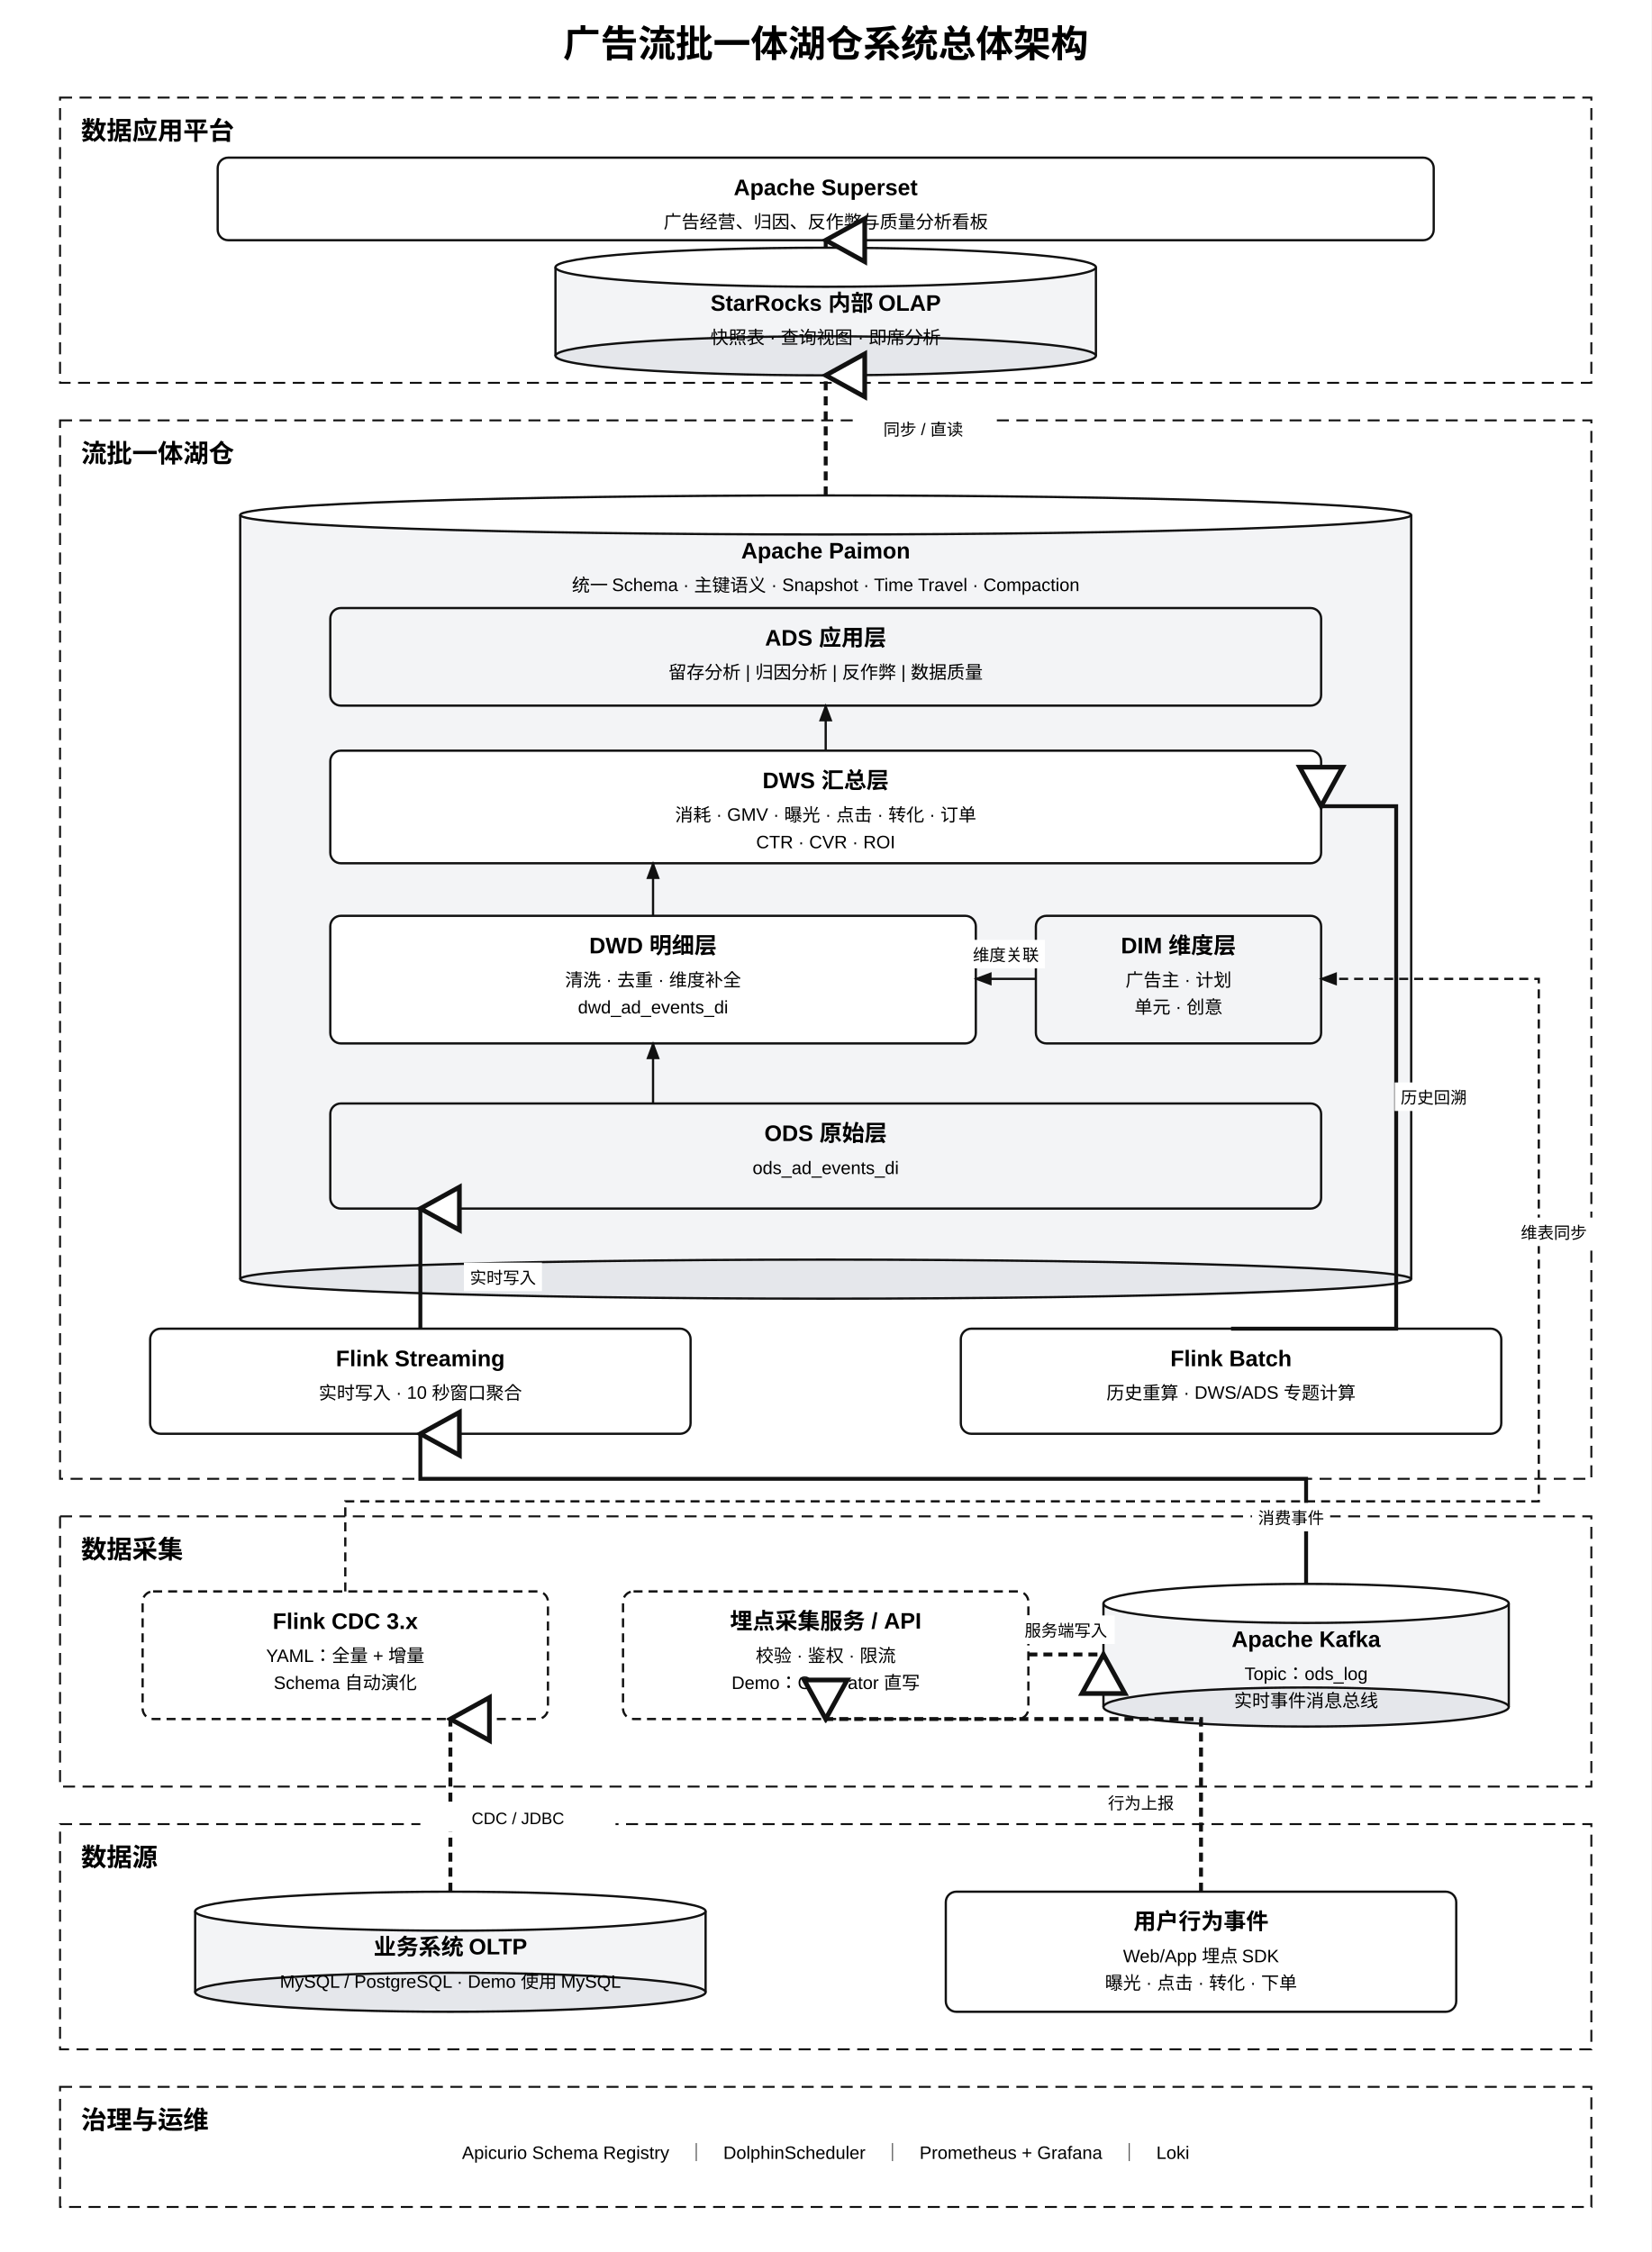
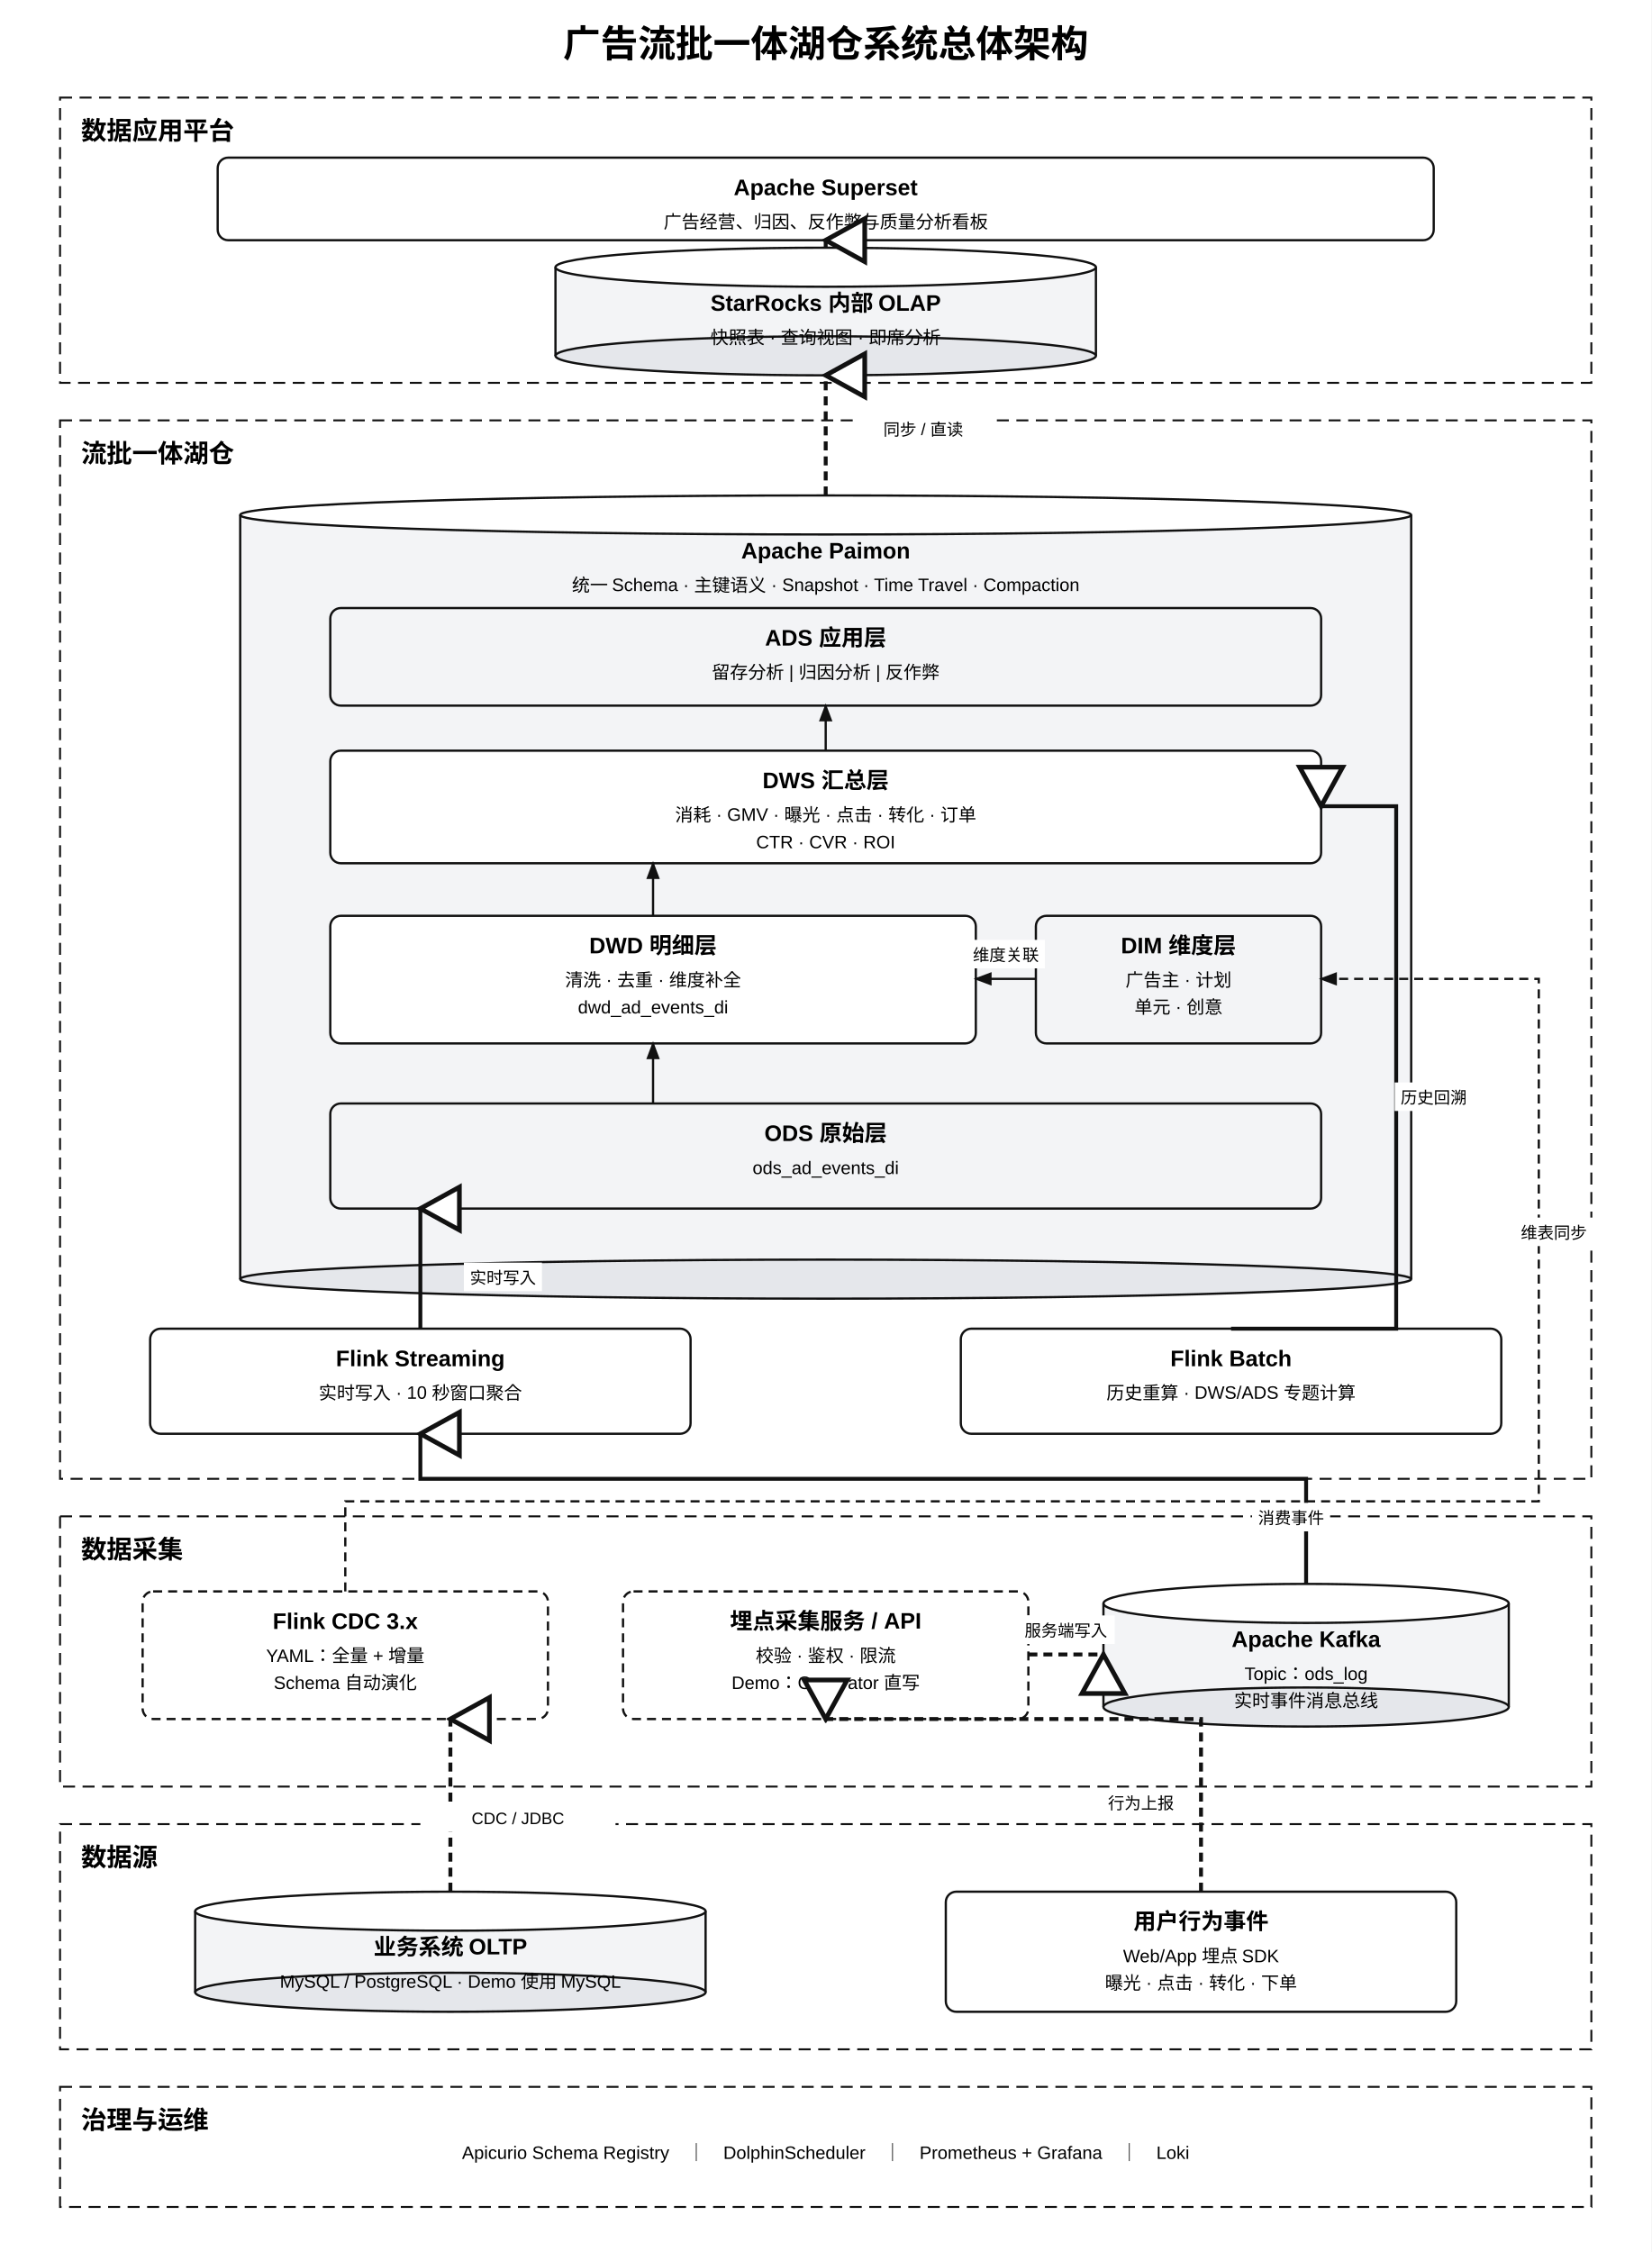
<svg xmlns="http://www.w3.org/2000/svg" viewBox="0 0 1100 1500" width="1100" height="1500">
  <style>text{font-family:"Microsoft YaHei","PingFang SC","SimHei",Arial,sans-serif}.t{font-size:25px;font-weight:700}.h{font-size:17px;font-weight:700}.n{font-size:15px;font-weight:600}.b{font-size:12px}.s{font-size:11px;fill:#4b5563}.l{font-size:11px}</style>
  <defs>
    <marker id="up" markerWidth="13" markerHeight="12" refX="6.5" refY="1" orient="auto">
      <path d="M1,11 L6.5,1 L12,11 Z" fill="#fff" stroke="#111" stroke-width="1.2" />
    </marker>
    <marker id="thin" markerWidth="8" markerHeight="6" refX="7" refY="3" orient="auto">
      <polygon points="0,0 8,3 0,6" fill="#111" />
    </marker>
  </defs>
  <rect width="1100" height="1500" fill="#fff" />
  <text x="550" y="38" text-anchor="middle" class="t">广告流批一体湖仓系统总体架构</text>
  <rect x="40" y="65" width="1020" height="190" fill="#fff" stroke="#111" stroke-width="1.3" stroke-dasharray="8,5" />
  <text x="54" y="93" class="h">数据应用平台</text>
  <rect x="145" y="105" width="810" height="55" rx="7" fill="#fff" stroke="#111" stroke-width="1.5" />
  <text x="550.0" y="130" text-anchor="middle" class="n">Apache Superset</text>
  <text x="550.0" y="152" text-anchor="middle" class="b">广告经营、归因、反作弊与质量分析看板</text>
  <rect x="370" y="178" width="360" height="59" fill="#f3f4f6" />
  <ellipse cx="550.0" cy="178" rx="180.0" ry="13" fill="#fff" stroke="#111" stroke-width="1.5" />
  <line x1="370" y1="178" x2="370" y2="237" stroke="#111" stroke-width="1.5" />
  <line x1="730" y1="178" x2="730" y2="237" stroke="#111" stroke-width="1.5" />
  <ellipse cx="550.0" cy="237" rx="180.0" ry="13" fill="#e5e7eb" stroke="#111" stroke-width="1.5" />
  <text x="550.0" y="207" text-anchor="middle" class="n">StarRocks 内部 OLAP</text>
  <text x="550.0" y="229" text-anchor="middle" class="b">快照表 · 查询视图 · 即席分析</text>
  <rect x="40" y="280" width="1020" height="705" fill="#fff" stroke="#111" stroke-width="1.3" stroke-dasharray="8,5" />
  <text x="54" y="308" class="h">流批一体湖仓</text>
  <rect x="160" y="343" width="780" height="509" fill="#f3f4f6" />
  <ellipse cx="550.0" cy="343" rx="390.0" ry="13" fill="#fff" stroke="#111" stroke-width="1.5" />
  <line x1="160" y1="343" x2="160" y2="852" stroke="#111" stroke-width="1.5" />
  <line x1="940" y1="343" x2="940" y2="852" stroke="#111" stroke-width="1.5" />
  <ellipse cx="550.0" cy="852" rx="390.0" ry="13" fill="#e5e7eb" stroke="#111" stroke-width="1.5" />
  <text x="550.0" y="372" text-anchor="middle" class="n">Apache Paimon</text>
  <text x="550.0" y="394" text-anchor="middle" class="b">统一 Schema · 主键语义 · Snapshot · Time Travel · Compaction</text>
  <rect x="220" y="405" width="660" height="65" rx="7" fill="#f3f4f6" stroke="#111" stroke-width="1.5" />
  <text x="550.0" y="430" text-anchor="middle" class="n">ADS 应用层</text>
-   <text x="550.0" y="452" text-anchor="middle" class="b">留存分析  |  归因分析  |  反作弊  |  数据质量</text>
+   <text x="550.0" y="452" text-anchor="middle" class="b">留存分析  |  归因分析  |  反作弊</text>
  <rect x="220" y="500" width="660" height="75" rx="7" fill="#fff" stroke="#111" stroke-width="1.5" />
  <text x="550.0" y="525" text-anchor="middle" class="n">DWS 汇总层</text>
  <text x="550.0" y="547" text-anchor="middle" class="b">消耗 · GMV · 曝光 · 点击 · 转化 · 订单</text>
  <text x="550.0" y="565" text-anchor="middle" class="b">CTR · CVR · ROI</text>
  <rect x="220" y="610" width="430" height="85" rx="7" fill="#fff" stroke="#111" stroke-width="1.5" />
  <text x="435.0" y="635" text-anchor="middle" class="n">DWD 明细层</text>
  <text x="435.0" y="657" text-anchor="middle" class="b">清洗 · 去重 · 维度补全</text>
  <text x="435.0" y="675" text-anchor="middle" class="b">dwd_ad_events_di</text>
  <rect x="690" y="610" width="190" height="85" rx="7" fill="#f3f4f6" stroke="#111" stroke-width="1.5" />
  <text x="785.0" y="635" text-anchor="middle" class="n">DIM 维度层</text>
  <text x="785.0" y="657" text-anchor="middle" class="b">广告主 · 计划</text>
  <text x="785.0" y="675" text-anchor="middle" class="b">单元 · 创意</text>
  <rect x="220" y="735" width="660" height="70" rx="7" fill="#f3f4f6" stroke="#111" stroke-width="1.5" />
  <text x="550.0" y="760" text-anchor="middle" class="n">ODS 原始层</text>
  <text x="550.0" y="782" text-anchor="middle" class="b">ods_ad_events_di</text>
  <rect x="100" y="885" width="360" height="70" rx="7" fill="#fff" stroke="#111" stroke-width="1.5" />
  <text x="280.0" y="910" text-anchor="middle" class="n">Flink Streaming</text>
  <text x="280.0" y="932" text-anchor="middle" class="b">实时写入 · 10 秒窗口聚合</text>
  <rect x="640" y="885" width="360" height="70" rx="7" fill="#fff" stroke="#111" stroke-width="1.5" />
  <text x="820.0" y="910" text-anchor="middle" class="n">Flink Batch</text>
  <text x="820.0" y="932" text-anchor="middle" class="b">历史重算 · DWS/ADS 专题计算</text>
  <rect x="40" y="1010" width="1020" height="180" fill="#fff" stroke="#111" stroke-width="1.3" stroke-dasharray="8,5" />
  <text x="54" y="1038" class="h">数据采集</text>
  <rect x="95" y="1060" width="270" height="85" rx="7" fill="#fff" stroke="#111" stroke-width="1.5" stroke-dasharray="6,4" />
  <text x="230.0" y="1085" text-anchor="middle" class="n">Flink CDC 3.x</text>
  <text x="230.0" y="1107" text-anchor="middle" class="b">YAML：全量 + 增量</text>
  <text x="230.0" y="1125" text-anchor="middle" class="b">Schema 自动演化</text>
  <rect x="415" y="1060" width="270" height="85" rx="7" fill="#fff" stroke="#111" stroke-width="1.5" stroke-dasharray="6,4" />
  <text x="550.0" y="1085" text-anchor="middle" class="n">埋点采集服务 / API</text>
  <text x="550.0" y="1107" text-anchor="middle" class="b">校验 · 鉴权 · 限流</text>
  <text x="550.0" y="1125" text-anchor="middle" class="b">Demo：Generator 直写</text>
  <rect x="735" y="1068" width="270" height="69" fill="#f3f4f6" />
  <ellipse cx="870.0" cy="1068" rx="135.0" ry="13" fill="#fff" stroke="#111" stroke-width="1.5" />
  <line x1="735" y1="1068" x2="735" y2="1137" stroke="#111" stroke-width="1.5" />
  <line x1="1005" y1="1068" x2="1005" y2="1137" stroke="#111" stroke-width="1.5" />
  <ellipse cx="870.0" cy="1137" rx="135.0" ry="13" fill="#e5e7eb" stroke="#111" stroke-width="1.5" />
  <text x="870.0" y="1097" text-anchor="middle" class="n">Apache Kafka</text>
  <text x="870.0" y="1119" text-anchor="middle" class="b">Topic：ods_log</text>
  <text x="870.0" y="1137" text-anchor="middle" class="b">实时事件消息总线</text>
  <rect x="40" y="1215" width="1020" height="150" fill="#fff" stroke="#111" stroke-width="1.3" stroke-dasharray="8,5" />
  <text x="54" y="1243" class="h">数据源</text>
  <rect x="130" y="1273" width="340" height="54" fill="#f3f4f6" />
  <ellipse cx="300.0" cy="1273" rx="170.0" ry="13" fill="#fff" stroke="#111" stroke-width="1.5" />
  <line x1="130" y1="1273" x2="130" y2="1327" stroke="#111" stroke-width="1.5" />
  <line x1="470" y1="1273" x2="470" y2="1327" stroke="#111" stroke-width="1.5" />
  <ellipse cx="300.0" cy="1327" rx="170.0" ry="13" fill="#e5e7eb" stroke="#111" stroke-width="1.5" />
  <text x="300.0" y="1302" text-anchor="middle" class="n">业务系统 OLTP</text>
  <text x="300.0" y="1324" text-anchor="middle" class="b">MySQL / PostgreSQL · Demo 使用 MySQL</text>
  <rect x="630" y="1260" width="340" height="80" rx="7" fill="#fff" stroke="#111" stroke-width="1.5" />
  <text x="800.0" y="1285" text-anchor="middle" class="n">用户行为事件</text>
  <text x="800.0" y="1307" text-anchor="middle" class="b">Web/App 埋点 SDK</text>
  <text x="800.0" y="1325" text-anchor="middle" class="b">曝光 · 点击 · 转化 · 下单</text>
  <rect x="40" y="1390" width="1020" height="80" fill="#fff" stroke="#111" stroke-width="1.3" stroke-dasharray="8,5" />
  <text x="54" y="1418" class="h">治理与运维</text>
  <text x="550" y="1438" text-anchor="middle" class="b">Apicurio Schema Registry　｜　DolphinScheduler　｜　Prometheus + Grafana　｜　Loki</text>
  <path d="M550,165 V160" fill="none" stroke="#111" stroke-width="2.6" marker-end="url(#up)" />
  <path d="M550,330 V250" fill="none" stroke="#111" stroke-width="2.6" stroke-dasharray="6,4" marker-end="url(#up)" />
  <rect x="569.5" y="276" width="91" height="19" fill="#fff" />
  <text x="615" y="290" text-anchor="middle" class="l">同步 / 直读</text>
  <path d="M550,500 V470" fill="none" stroke="#111" stroke-width="1.5" marker-end="url(#thin)" />
  <path d="M435,610 V575" fill="none" stroke="#111" stroke-width="1.5" marker-end="url(#thin)" />
  <path d="M690,652 H650" fill="none" stroke="#111" stroke-width="1.5" marker-end="url(#thin)" />
  <rect x="644.0" y="626" width="52" height="19" fill="#fff" />
  <text x="670" y="640" text-anchor="middle" class="l">维度关联</text>
  <path d="M435,735 V695" fill="none" stroke="#111" stroke-width="1.5" marker-end="url(#thin)" />
  <path d="M280,885 V805" fill="none" stroke="#111" stroke-width="2.6" marker-end="url(#up)" />
  <rect x="309.0" y="841" width="52" height="19" fill="#fff" />
  <text x="335" y="855" text-anchor="middle" class="l">实时写入</text>
  <path d="M820,885 H930 V537 H880" fill="none" stroke="#111" stroke-width="2.6" marker-end="url(#up)" />
  <rect x="929.0" y="721" width="52" height="19" fill="#fff" />
  <text x="955" y="735" text-anchor="middle" class="l">历史回溯</text>
  <path d="M870,1055 V985 H280 V955" fill="none" stroke="#111" stroke-width="2.6" marker-end="url(#up)" />
  <rect x="834.0" y="1001" width="52" height="19" fill="#fff" />
  <text x="860" y="1015" text-anchor="middle" class="l">消费事件</text>
  <path d="M300,1260 V1145" fill="none" stroke="#111" stroke-width="2.6" stroke-dasharray="6,4" marker-end="url(#up)" />
  <rect x="280.0" y="1201" width="130" height="19" fill="#fff" />
  <text x="345" y="1215" text-anchor="middle" class="l">CDC / JDBC</text>
  <path d="M230,1060 V1000 H1025 V652 H880" fill="none" stroke="#111" stroke-width="1.5" stroke-dasharray="6,4" marker-end="url(#thin)" />
  <rect x="1009.0" y="811" width="52" height="19" fill="#fff" />
  <text x="1035" y="825" text-anchor="middle" class="l">维表同步</text>
  <path d="M800,1260 V1145 H550" fill="none" stroke="#111" stroke-width="2.6" stroke-dasharray="6,4" marker-end="url(#up)" />
  <rect x="734.0" y="1191" width="52" height="19" fill="#fff" />
  <text x="760" y="1205" text-anchor="middle" class="l">行为上报</text>
  <path d="M685,1102 H735" fill="none" stroke="#111" stroke-width="2.6" stroke-dasharray="6,4" marker-end="url(#up)" />
  <rect x="677.5" y="1076" width="65" height="19" fill="#fff" />
  <text x="710" y="1090" text-anchor="middle" class="l">服务端写入</text>
</svg>
